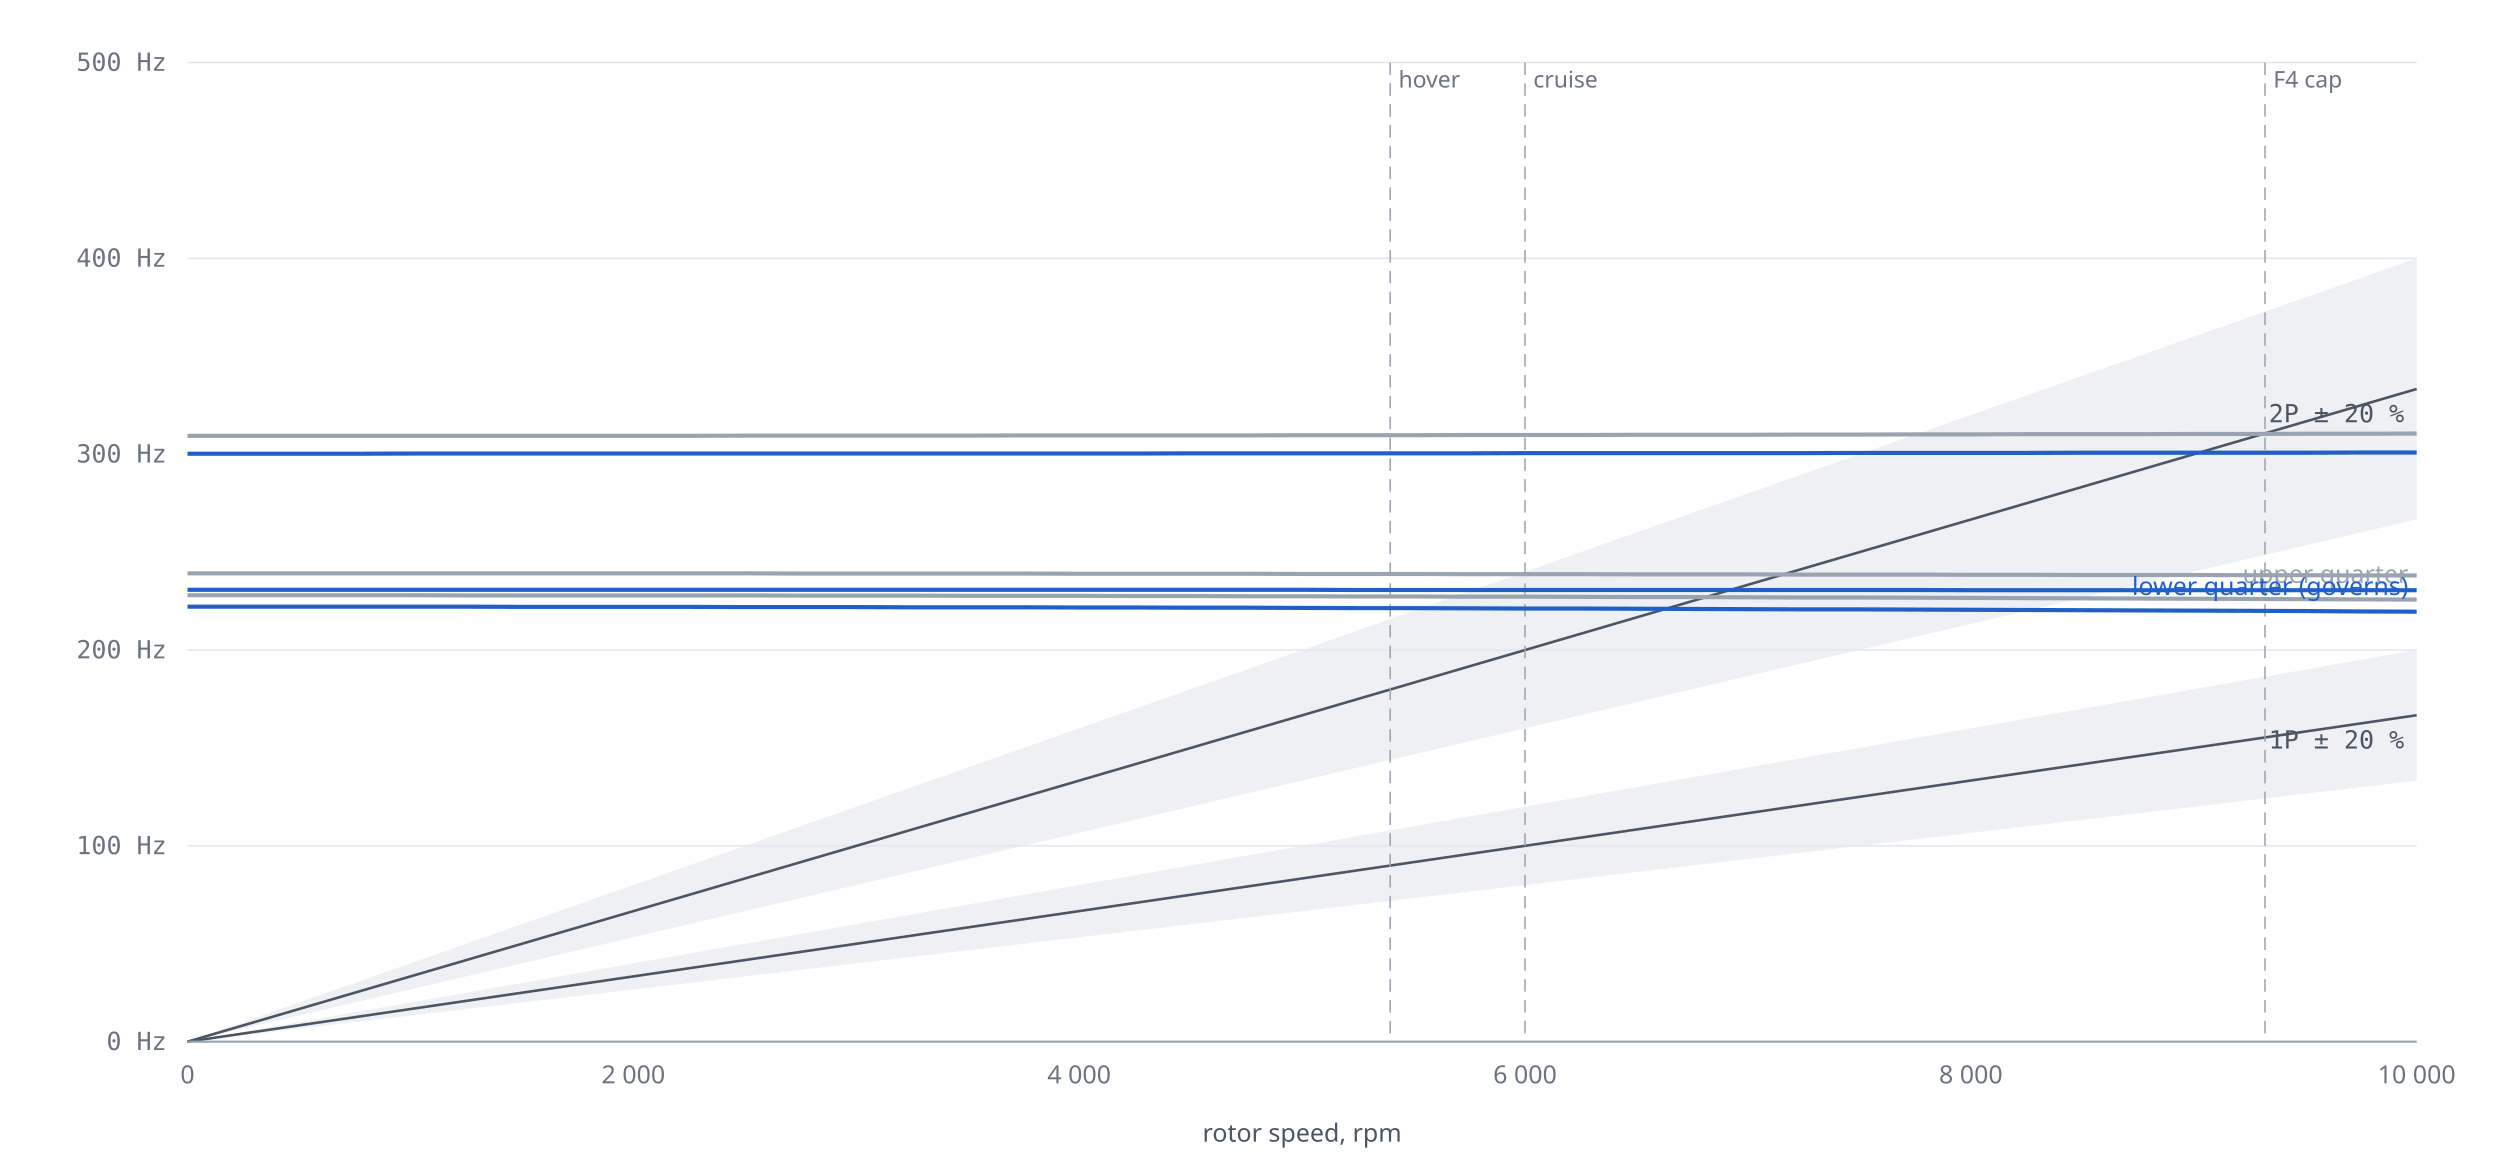
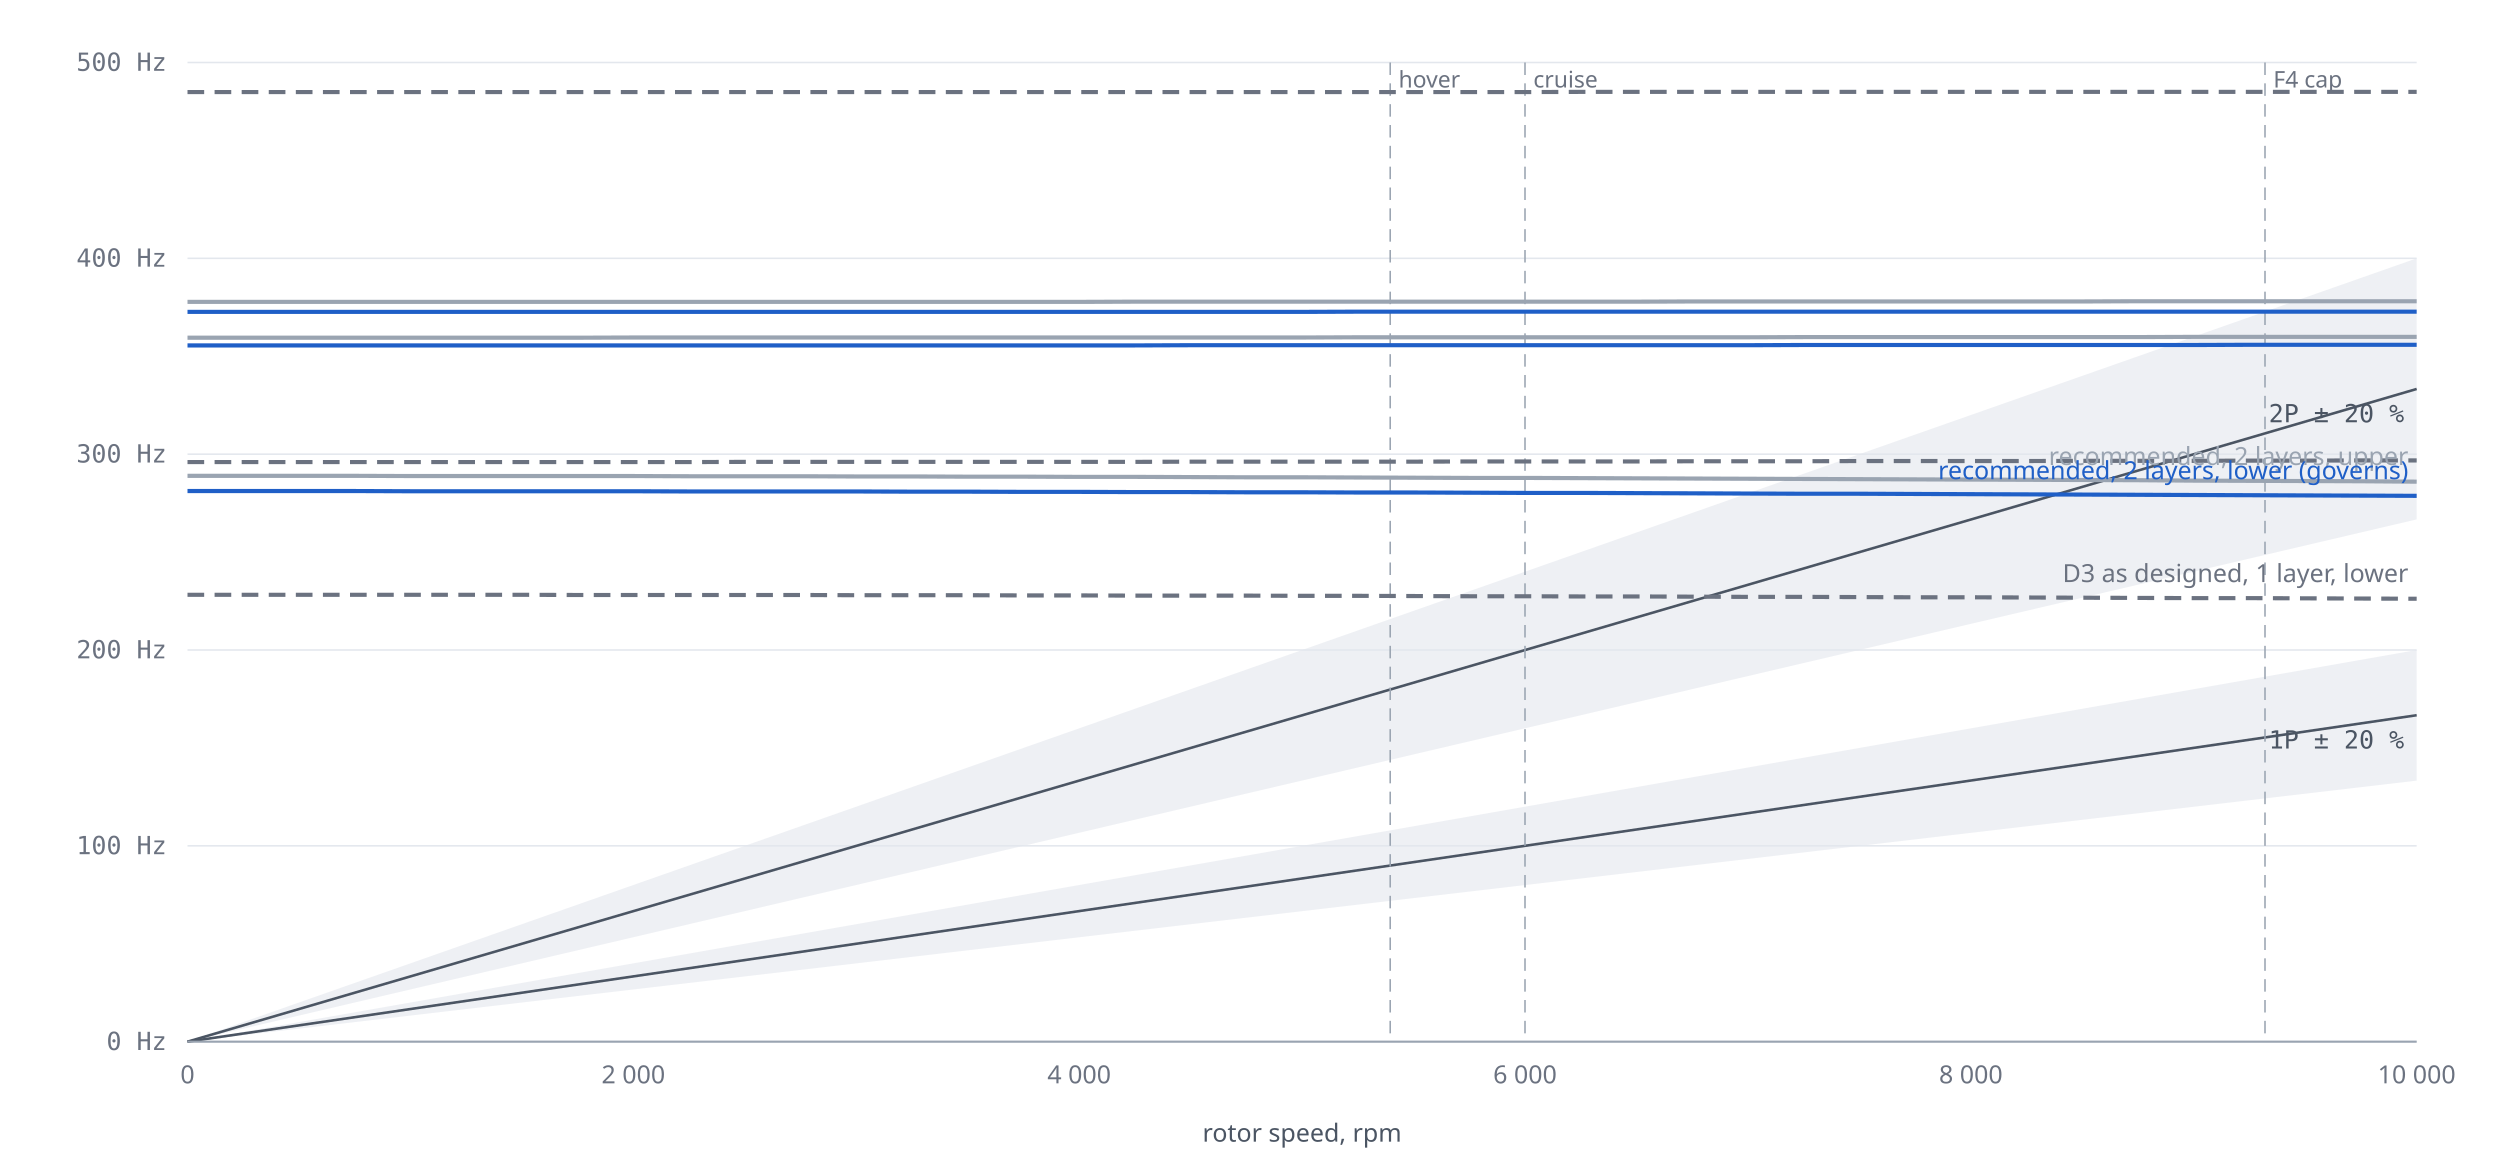
<svg xmlns="http://www.w3.org/2000/svg" viewBox="0 0 1200 560" font-family="IBM Plex Sans, system-ui, sans-serif">
  <polygon points="90.0,500.0 1160.0,312.0 1160.0,374.7 90.0,500.0" fill="#E2E6EC" fill-opacity="0.6" stroke="none" />
  <polygon points="90.0,500.0 1160.0,124.0 1160.0,249.3 90.0,500.0" fill="#E2E6EC" fill-opacity="0.6" stroke="none" />
  <line x1="90" y1="500.0" x2="1160" y2="500.0" stroke="#E3E7ED" stroke-width="0.75" />
  <text x="80" y="504.0" font-size="12" font-family="IBM Plex Mono, monospace" fill="#6B7280" text-anchor="end">0 Hz</text>
  <line x1="90" y1="406.0" x2="1160" y2="406.0" stroke="#E3E7ED" stroke-width="0.75" />
  <text x="80" y="410.0" font-size="12" font-family="IBM Plex Mono, monospace" fill="#6B7280" text-anchor="end">100 Hz</text>
  <line x1="90" y1="312.0" x2="1160" y2="312.0" stroke="#E3E7ED" stroke-width="0.75" />
  <text x="80" y="316.0" font-size="12" font-family="IBM Plex Mono, monospace" fill="#6B7280" text-anchor="end">200 Hz</text>
  <line x1="90" y1="218.0" x2="1160" y2="218.0" stroke="#E3E7ED" stroke-width="0.75" />
  <text x="80" y="222.0" font-size="12" font-family="IBM Plex Mono, monospace" fill="#6B7280" text-anchor="end">300 Hz</text>
  <line x1="90" y1="124.0" x2="1160" y2="124.0" stroke="#E3E7ED" stroke-width="0.75" />
  <text x="80" y="128.0" font-size="12" font-family="IBM Plex Mono, monospace" fill="#6B7280" text-anchor="end">400 Hz</text>
  <line x1="90" y1="30.0" x2="1160" y2="30.0" stroke="#E3E7ED" stroke-width="0.75" />
  <text x="80" y="34.0" font-size="12" font-family="IBM Plex Mono, monospace" fill="#6B7280" text-anchor="end">500 Hz</text>
  <text x="90.0" y="520" font-size="12" font-family="IBM Plex Mono  monospace" fill="#6B7280" text-anchor="middle">0</text>
  <text x="304.0" y="520" font-size="12" font-family="IBM Plex Mono  monospace" fill="#6B7280" text-anchor="middle">2 000</text>
  <text x="518.0" y="520" font-size="12" font-family="IBM Plex Mono  monospace" fill="#6B7280" text-anchor="middle">4 000</text>
  <text x="732.0" y="520" font-size="12" font-family="IBM Plex Mono  monospace" fill="#6B7280" text-anchor="middle">6 000</text>
  <text x="946.0" y="520" font-size="12" font-family="IBM Plex Mono  monospace" fill="#6B7280" text-anchor="middle">8 000</text>
  <text x="1160.0" y="520" font-size="12" font-family="IBM Plex Mono  monospace" fill="#6B7280" text-anchor="middle">10 000</text>
  <text x="625.0" y="548" font-size="12" fill="#4B5563" text-anchor="middle">rotor speed, rpm</text>
  <line x1="90.0" y1="500.0" x2="1160.0" y2="343.3" stroke="#4B5563" stroke-width="1.25" />
  <text x="1154.0" y="359.3" font-size="12" font-family="IBM Plex Mono, monospace" fill="#4B5563" text-anchor="end">1P ± 20 %</text>
  <line x1="90.0" y1="500.0" x2="1160.0" y2="186.7" stroke="#4B5563" stroke-width="1.25" />
  <text x="1154.0" y="202.7" font-size="12" font-family="IBM Plex Mono, monospace" fill="#4B5563" text-anchor="end">2P ± 20 %</text>
  <line x1="667.3" y1="30" x2="667.3" y2="500" stroke="#9AA4B1" stroke-width="0.75" stroke-dasharray="6 4" />
  <text x="671.3" y="42" font-size="11" fill="#6B7280">hover</text>
  <line x1="732.0" y1="30" x2="732.0" y2="500" stroke="#9AA4B1" stroke-width="0.75" stroke-dasharray="6 4" />
  <text x="736.0" y="42" font-size="11" fill="#6B7280">cruise</text>
  <line x1="1087.2" y1="30" x2="1087.2" y2="500" stroke="#9AA4B1" stroke-width="0.75" stroke-dasharray="6 4" />
  <text x="1091.2" y="42" font-size="11" fill="#6B7280">F4 cap</text>
-   <polyline points="90.0,285.7 116.8,285.7 143.5,285.7 170.2,285.7 197.0,285.7 223.8,285.8 250.5,285.8 277.2,285.8 304.0,285.8 330.8,285.8 357.5,285.8 384.2,285.9 411.0,285.9 437.8,285.9 464.5,286.0 491.2,286.0 518.0,286.0 544.8,286.1 571.5,286.1 598.2,286.2 625.0,286.2 651.8,286.3 678.5,286.3 705.2,286.4 732.0,286.4 758.8,286.5 785.5,286.6 812.2,286.6 839.0,286.7 865.8,286.8 892.5,286.8 919.2,286.9 946.0,287.0 972.8,287.1 999.5,287.2 1026.2,287.3 1053.0,287.4 1079.8,287.5 1106.5,287.6 1133.2,287.7 1160.0,287.8" fill="none" stroke="#9AA4B1" stroke-width="2" />
-   <polyline points="90.0,275.2 116.8,275.2 143.5,275.2 170.2,275.2 197.0,275.2 223.8,275.2 250.5,275.2 277.2,275.2 304.0,275.2 330.8,275.2 357.5,275.2 384.2,275.3 411.0,275.3 437.8,275.3 464.5,275.3 491.2,275.3 518.0,275.4 544.8,275.4 571.5,275.4 598.2,275.4 625.0,275.5 651.8,275.5 678.5,275.5 705.2,275.6 732.0,275.6 758.8,275.6 785.5,275.7 812.2,275.7 839.0,275.7 865.8,275.8 892.5,275.8 919.2,275.8 946.0,275.9 972.8,275.9 999.5,276.0 1026.2,276.0 1053.0,276.0 1079.8,276.1 1106.5,276.1 1133.2,276.2 1160.0,276.2" fill="none" stroke="#9AA4B1" stroke-width="2" />
-   <polyline points="90.0,209.2 116.8,209.2 143.5,209.2 170.2,209.2 197.0,209.2 223.8,209.2 250.5,209.2 277.2,209.2 304.0,209.2 330.8,209.2 357.5,209.1 384.2,209.1 411.0,209.1 437.8,209.1 464.5,209.1 491.2,209.0 518.0,209.0 544.8,209.0 571.5,209.0 598.2,209.0 625.0,208.9 651.8,208.9 678.5,208.9 705.2,208.8 732.0,208.8 758.8,208.8 785.5,208.7 812.2,208.7 839.0,208.7 865.8,208.6 892.5,208.6 919.2,208.5 946.0,208.5 972.8,208.4 999.5,208.4 1026.2,208.4 1053.0,208.3 1079.8,208.3 1106.5,208.2 1133.2,208.2 1160.0,208.1" fill="none" stroke="#9AA4B1" stroke-width="2" />
-   <text x="1156" y="279.8" font-size="12" fill="#9AA4B1" text-anchor="end">upper quarter</text>
-   <polyline points="90.0,291.2 116.8,291.2 143.5,291.2 170.2,291.2 197.0,291.2 223.8,291.2 250.5,291.3 277.2,291.3 304.0,291.3 330.8,291.3 357.5,291.4 384.2,291.4 411.0,291.4 437.8,291.5 464.5,291.5 491.2,291.5 518.0,291.6 544.8,291.6 571.5,291.7 598.2,291.7 625.0,291.8 651.8,291.9 678.5,291.9 705.2,292.0 732.0,292.1 758.8,292.1 785.5,292.2 812.2,292.3 839.0,292.4 865.8,292.5 892.5,292.5 919.2,292.6 946.0,292.7 972.8,292.8 999.5,292.9 1026.2,293.0 1053.0,293.1 1079.8,293.2 1106.5,293.3 1133.2,293.5 1160.0,293.6" fill="none" stroke="#1F5FC7" stroke-width="2" />
-   <polyline points="90.0,283.1 116.8,283.1 143.5,283.1 170.2,283.1 197.0,283.1 223.8,283.1 250.5,283.1 277.2,283.1 304.0,283.1 330.8,283.1 357.5,283.1 384.2,283.1 411.0,283.1 437.8,283.1 464.5,283.1 491.2,283.1 518.0,283.1 544.8,283.1 571.5,283.1 598.2,283.1 625.0,283.1 651.8,283.2 678.5,283.2 705.2,283.2 732.0,283.2 758.8,283.2 785.5,283.2 812.2,283.2 839.0,283.2 865.8,283.2 892.5,283.2 919.2,283.2 946.0,283.3 972.8,283.3 999.5,283.3 1026.2,283.3 1053.0,283.3 1079.8,283.3 1106.5,283.3 1133.2,283.3 1160.0,283.3" fill="none" stroke="#1F5FC7" stroke-width="2" />
-   <polyline points="90.0,217.8 116.8,217.8 143.5,217.8 170.2,217.8 197.0,217.7 223.8,217.7 250.5,217.7 277.2,217.7 304.0,217.7 330.8,217.7 357.5,217.7 384.2,217.7 411.0,217.7 437.8,217.7 464.5,217.7 491.2,217.7 518.0,217.7 544.8,217.7 571.5,217.6 598.2,217.6 625.0,217.6 651.8,217.6 678.5,217.6 705.2,217.6 732.0,217.5 758.8,217.5 785.5,217.5 812.2,217.5 839.0,217.5 865.8,217.5 892.5,217.4 919.2,217.4 946.0,217.4 972.8,217.4 999.5,217.3 1026.2,217.3 1053.0,217.3 1079.8,217.3 1106.5,217.3 1133.2,217.2 1160.0,217.2" fill="none" stroke="#1F5FC7" stroke-width="2" />
-   <text x="1156" y="285.6" font-size="12" fill="#1F5FC7" text-anchor="end">lower quarter (governs)</text>
+   <polyline points="90.0,285.5 116.8,285.5 143.5,285.5 170.2,285.5 197.0,285.5 223.8,285.5 250.5,285.5 277.2,285.6 304.0,285.6 330.8,285.6 357.5,285.6 384.2,285.6 411.0,285.7 437.8,285.7 464.5,285.7 491.2,285.8 518.0,285.8 544.8,285.9 571.5,285.9 598.2,285.9 625.0,286.0 651.8,286.0 678.5,286.1 705.2,286.2 732.0,286.2 758.8,286.3 785.5,286.3 812.2,286.4 839.0,286.5 865.8,286.5 892.5,286.6 919.2,286.7 946.0,286.7 972.8,286.8 999.5,286.9 1026.2,287.0 1053.0,287.1 1079.8,287.1 1106.5,287.2 1133.2,287.3 1160.0,287.4" fill="none" stroke="#6B7280" stroke-width="2" stroke-dasharray="8 5" />
+   <polyline points="90.0,221.8 116.8,221.8 143.5,221.8 170.2,221.8 197.0,221.8 223.8,221.8 250.5,221.8 277.2,221.8 304.0,221.8 330.8,221.8 357.5,221.7 384.2,221.7 411.0,221.7 437.8,221.7 464.5,221.7 491.2,221.7 518.0,221.7 544.8,221.7 571.5,221.6 598.2,221.6 625.0,221.6 651.8,221.6 678.5,221.6 705.2,221.5 732.0,221.5 758.8,221.5 785.5,221.5 812.2,221.4 839.0,221.4 865.8,221.4 892.5,221.3 919.2,221.3 946.0,221.3 972.8,221.3 999.5,221.2 1026.2,221.2 1053.0,221.2 1079.8,221.1 1106.5,221.1 1133.2,221.0 1160.0,221.0" fill="none" stroke="#6B7280" stroke-width="2" stroke-dasharray="8 5" />
+   <polyline points="90.0,44.2 116.8,44.2 143.5,44.2 170.2,44.2 197.0,44.2 223.8,44.2 250.5,44.2 277.2,44.2 304.0,44.2 330.8,44.2 357.5,44.2 384.2,44.2 411.0,44.2 437.8,44.2 464.5,44.2 491.2,44.2 518.0,44.2 544.8,44.2 571.5,44.2 598.2,44.2 625.0,44.2 651.8,44.2 678.5,44.2 705.2,44.2 732.0,44.2 758.8,44.1 785.5,44.1 812.2,44.1 839.0,44.1 865.8,44.1 892.5,44.1 919.2,44.1 946.0,44.1 972.8,44.1 999.5,44.1 1026.2,44.1 1053.0,44.1 1079.8,44.1 1106.5,44.1 1133.2,44.1 1160.0,44.1" fill="none" stroke="#6B7280" stroke-width="2" stroke-dasharray="8 5" />
+   <text x="1156" y="279.4" font-size="12" fill="#6B7280" text-anchor="end">D3 as designed, 1 layer, lower</text>
+   <polyline points="90.0,228.4 116.8,228.4 143.5,228.4 170.2,228.4 197.0,228.5 223.8,228.5 250.5,228.5 277.2,228.5 304.0,228.5 330.8,228.6 357.5,228.6 384.2,228.6 411.0,228.7 437.8,228.7 464.5,228.8 491.2,228.8 518.0,228.9 544.8,228.9 571.5,229.0 598.2,229.1 625.0,229.1 651.8,229.2 678.5,229.3 705.2,229.4 732.0,229.4 758.8,229.5 785.5,229.6 812.2,229.7 839.0,229.8 865.8,229.9 892.5,230.0 919.2,230.1 946.0,230.2 972.8,230.3 999.5,230.4 1026.2,230.5 1053.0,230.7 1079.8,230.8 1106.5,230.9 1133.2,231.0 1160.0,231.2" fill="none" stroke="#9AA4B1" stroke-width="2" />
+   <polyline points="90.0,162.1 116.8,162.1 143.5,162.1 170.2,162.1 197.0,162.1 223.8,162.1 250.5,162.1 277.2,162.1 304.0,162.0 330.8,162.0 357.5,162.0 384.2,162.0 411.0,162.0 437.8,162.0 464.5,162.0 491.2,162.0 518.0,162.0 544.8,162.0 571.5,162.0 598.2,162.0 625.0,162.0 651.8,161.9 678.5,161.9 705.2,161.9 732.0,161.9 758.8,161.9 785.5,161.9 812.2,161.9 839.0,161.9 865.8,161.8 892.5,161.8 919.2,161.8 946.0,161.8 972.8,161.8 999.5,161.8 1026.2,161.8 1053.0,161.7 1079.8,161.7 1106.5,161.7 1133.2,161.7 1160.0,161.7" fill="none" stroke="#9AA4B1" stroke-width="2" />
+   <polyline points="90.0,144.9 116.8,144.9 143.5,144.9 170.2,144.9 197.0,144.9 223.8,144.9 250.5,144.9 277.2,144.9 304.0,144.9 330.8,144.9 357.5,144.9 384.2,144.9 411.0,144.9 437.8,144.9 464.5,144.9 491.2,144.9 518.0,144.9 544.8,144.8 571.5,144.8 598.2,144.8 625.0,144.8 651.8,144.8 678.5,144.8 705.2,144.8 732.0,144.8 758.8,144.8 785.5,144.8 812.2,144.7 839.0,144.7 865.8,144.7 892.5,144.7 919.2,144.7 946.0,144.7 972.8,144.7 999.5,144.7 1026.2,144.6 1053.0,144.6 1079.8,144.6 1106.5,144.6 1133.2,144.6 1160.0,144.6" fill="none" stroke="#9AA4B1" stroke-width="2" />
+   <text x="1156" y="223.2" font-size="12" fill="#9AA4B1" text-anchor="end">recommended, 2 layers, upper</text>
+   <polyline points="90.0,235.7 116.8,235.7 143.5,235.7 170.2,235.7 197.0,235.8 223.8,235.8 250.5,235.8 277.2,235.8 304.0,235.8 330.8,235.9 357.5,235.9 384.2,235.9 411.0,235.9 437.8,236.0 464.5,236.0 491.2,236.1 518.0,236.1 544.8,236.2 571.5,236.2 598.2,236.3 625.0,236.3 651.8,236.4 678.5,236.4 705.2,236.5 732.0,236.6 758.8,236.6 785.5,236.7 812.2,236.8 839.0,236.9 865.8,237.0 892.5,237.0 919.2,237.1 946.0,237.2 972.8,237.3 999.5,237.4 1026.2,237.5 1053.0,237.6 1079.8,237.7 1106.5,237.8 1133.2,237.9 1160.0,238.0" fill="none" stroke="#1F5FC7" stroke-width="2" />
+   <polyline points="90.0,165.8 116.8,165.8 143.5,165.8 170.2,165.8 197.0,165.8 223.8,165.8 250.5,165.8 277.2,165.8 304.0,165.8 330.8,165.8 357.5,165.8 384.2,165.8 411.0,165.8 437.8,165.8 464.5,165.8 491.2,165.8 518.0,165.8 544.8,165.8 571.5,165.7 598.2,165.7 625.0,165.7 651.8,165.7 678.5,165.7 705.2,165.7 732.0,165.7 758.8,165.7 785.5,165.7 812.2,165.7 839.0,165.7 865.8,165.6 892.5,165.6 919.2,165.6 946.0,165.6 972.8,165.6 999.5,165.6 1026.2,165.6 1053.0,165.6 1079.8,165.5 1106.5,165.5 1133.2,165.5 1160.0,165.5" fill="none" stroke="#1F5FC7" stroke-width="2" />
+   <polyline points="90.0,149.7 116.8,149.7 143.5,149.7 170.2,149.7 197.0,149.7 223.8,149.7 250.5,149.7 277.2,149.7 304.0,149.7 330.8,149.7 357.5,149.7 384.2,149.7 411.0,149.7 437.8,149.7 464.5,149.7 491.2,149.7 518.0,149.7 544.8,149.7 571.5,149.7 598.2,149.7 625.0,149.7 651.8,149.6 678.5,149.6 705.2,149.6 732.0,149.6 758.8,149.6 785.5,149.6 812.2,149.6 839.0,149.6 865.8,149.6 892.5,149.6 919.2,149.6 946.0,149.6 972.8,149.6 999.5,149.6 1026.2,149.6 1053.0,149.6 1079.8,149.6 1106.5,149.6 1133.2,149.6 1160.0,149.6" fill="none" stroke="#1F5FC7" stroke-width="2" />
+   <text x="1156" y="230.0" font-size="12" fill="#1F5FC7" text-anchor="end">recommended, 2 layers, lower (governs)</text>
  <line x1="90" y1="500" x2="1160" y2="500" stroke="#9AA4B1" stroke-width="1" />
</svg>
